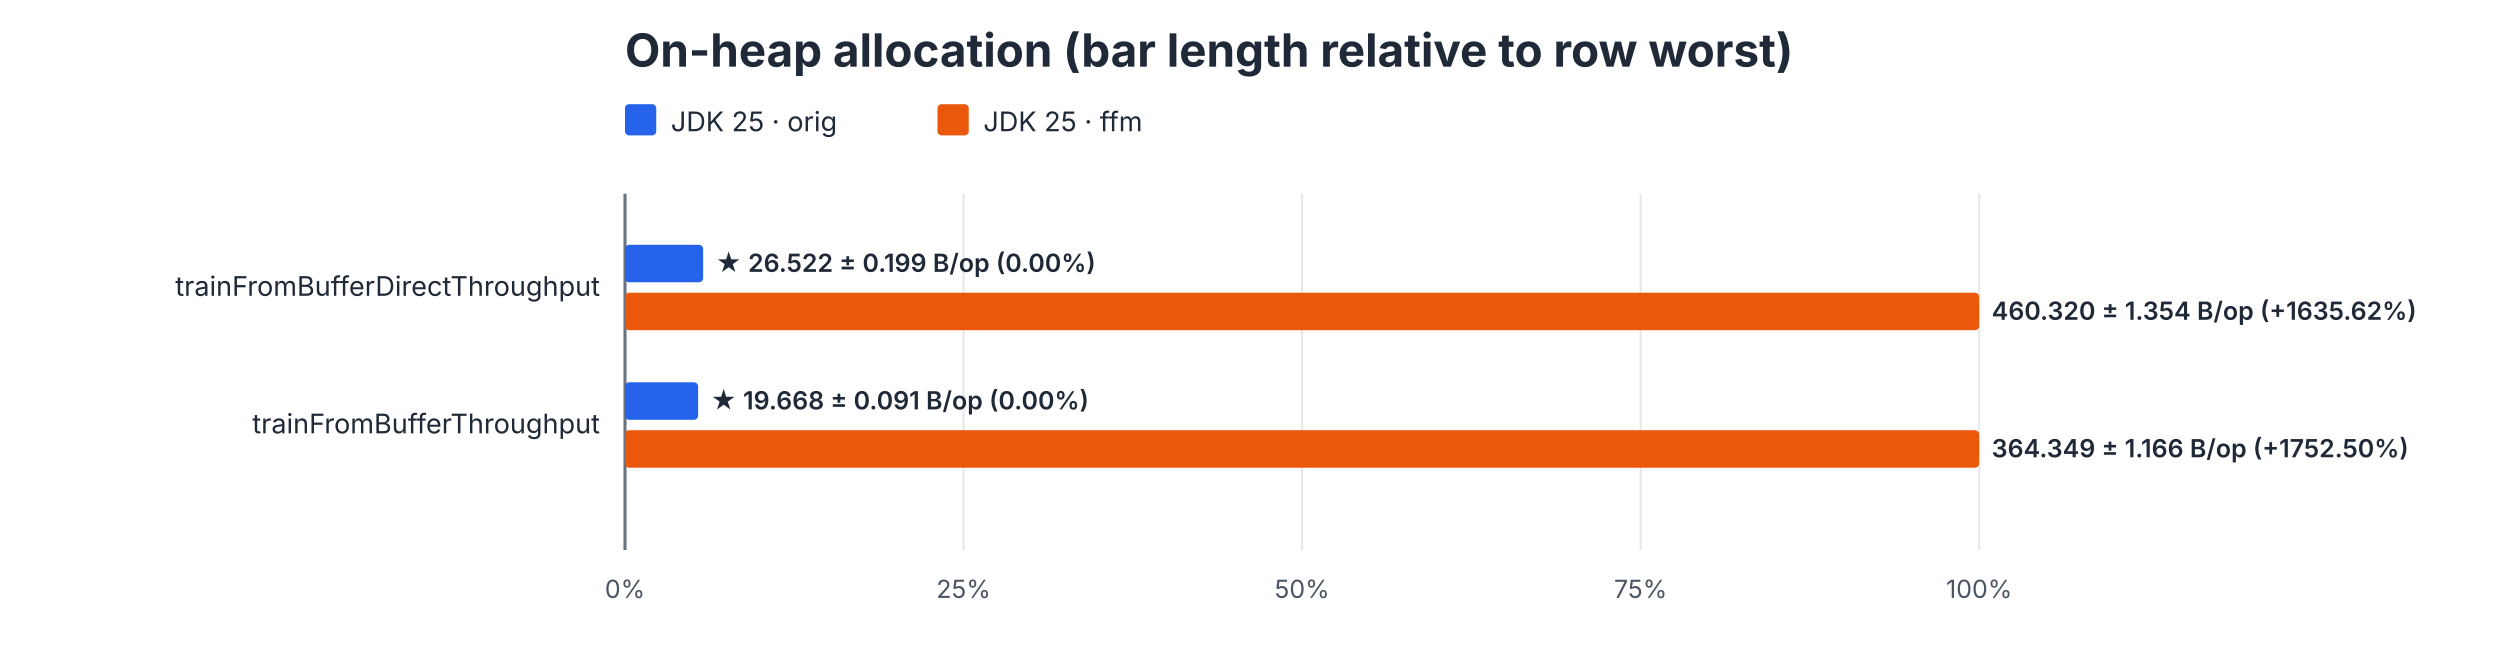
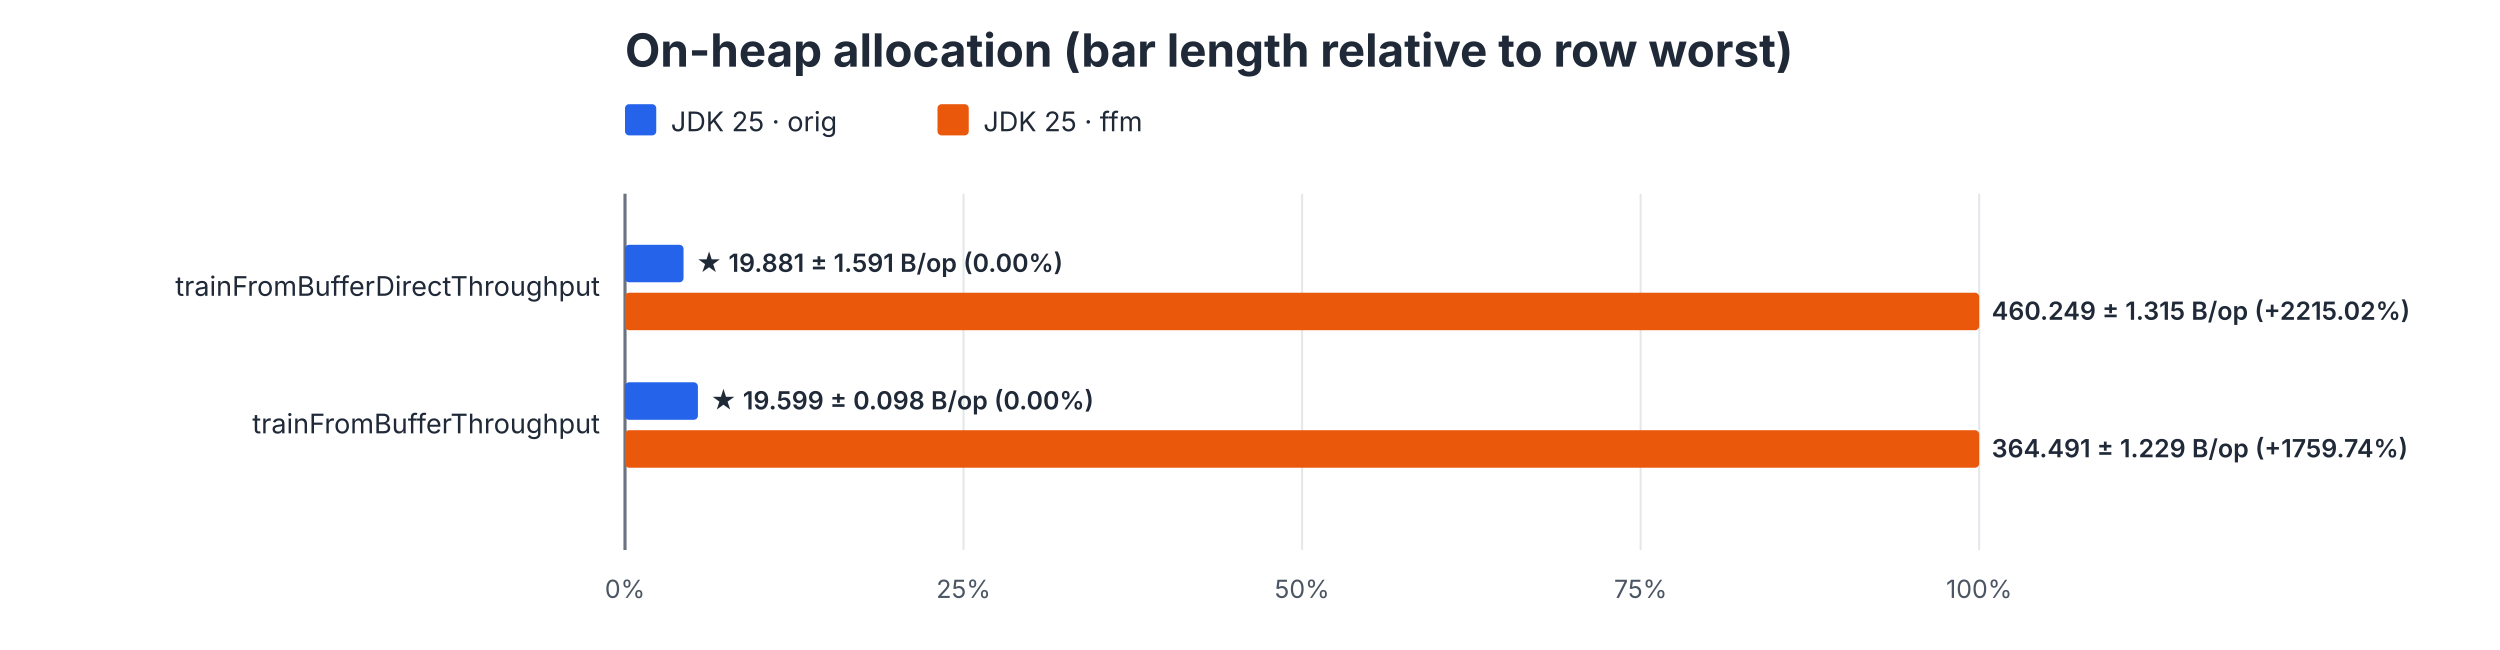
<svg xmlns="http://www.w3.org/2000/svg" width="1200" height="312" viewBox="0 0 1200 312">
  <rect width="100%" height="100%" fill="#ffffff" />
  <style>text{font-family:system-ui,-apple-system,sans-serif;fill:#1f2937}.title{font-size:22px;font-weight:700}.label{font-size:13px}.tick{font-size:12px;fill:#4b5563}.value{font-size:12px;font-weight:600}</style>
  <text x="300" y="32" class="title">On-heap allocation (bar length relative to row worst)</text>
  <rect x="300" y="50" width="15" height="15" rx="2" fill="#2563eb" />
  <text x="322" y="63" class="label">JDK 25 · orig</text>
  <rect x="450" y="50" width="15" height="15" rx="2" fill="#ea580c" />
  <text x="472" y="63" class="label">JDK 25 · ffm</text>
  <line x1="300.0" y1="93" x2="300.0" y2="264" stroke="#e5e7eb" />
  <text x="300.0" y="287" text-anchor="middle" class="tick">0%</text>
  <line x1="462.5" y1="93" x2="462.5" y2="264" stroke="#e5e7eb" />
  <text x="462.5" y="287" text-anchor="middle" class="tick">25%</text>
  <line x1="625.0" y1="93" x2="625.0" y2="264" stroke="#e5e7eb" />
  <text x="625.0" y="287" text-anchor="middle" class="tick">50%</text>
  <line x1="787.5" y1="93" x2="787.5" y2="264" stroke="#e5e7eb" />
  <text x="787.5" y="287" text-anchor="middle" class="tick">75%</text>
  <line x1="950.0" y1="93" x2="950.0" y2="264" stroke="#e5e7eb" />
  <text x="950.0" y="287" text-anchor="middle" class="tick">100%</text>
  <line x1="300.0" y1="93" x2="300.0" y2="264" stroke="#6b7280" stroke-width="1.5" />
  <text x="288" y="142.0" text-anchor="end" class="label">trainFromBufferDirectThroughput</text>
-   <rect x="300.0" y="117.5" width="37.5" height="18" rx="2" fill="#2563eb" />
-   <text x="343.5" y="130.5" text-anchor="start" class="value">★ 26.522 ± 0.199 B/op (0.00%)</text>
+   <rect x="300.0" y="117.5" width="28.1" height="18" rx="2" fill="#2563eb" />
+   <text x="334.1" y="130.5" text-anchor="start" class="value">★ 19.881 ± 1.591 B/op (0.00%)</text>
  <rect x="300.0" y="140.5" width="650.0" height="18" rx="2" fill="#ea580c" />
-   <text x="956.0" y="153.5" text-anchor="start" class="value">460.320 ± 1.354 B/op (+1635.62%)</text>
+   <text x="956.0" y="153.5" text-anchor="start" class="value">460.249 ± 1.315 B/op (+2215.02%)</text>
  <text x="288" y="208.0" text-anchor="end" class="label">trainFromBufferThroughput</text>
-   <rect x="300.0" y="183.5" width="35.1" height="18" rx="2" fill="#2563eb" />
-   <text x="341.1" y="196.5" text-anchor="start" class="value">★ 19.668 ± 0.091 B/op (0.00%)</text>
+   <rect x="300.0" y="183.5" width="35.0" height="18" rx="2" fill="#2563eb" />
+   <text x="341.0" y="196.5" text-anchor="start" class="value">★ 19.599 ± 0.098 B/op (0.00%)</text>
  <rect x="300.0" y="206.5" width="650.0" height="18" rx="2" fill="#ea580c" />
-   <text x="956.0" y="219.5" text-anchor="start" class="value">364.349 ± 1.166 B/op (+1752.50%)</text>
+   <text x="956.0" y="219.5" text-anchor="start" class="value">364.491 ± 1.229 B/op (+1759.74%)</text>
</svg>
